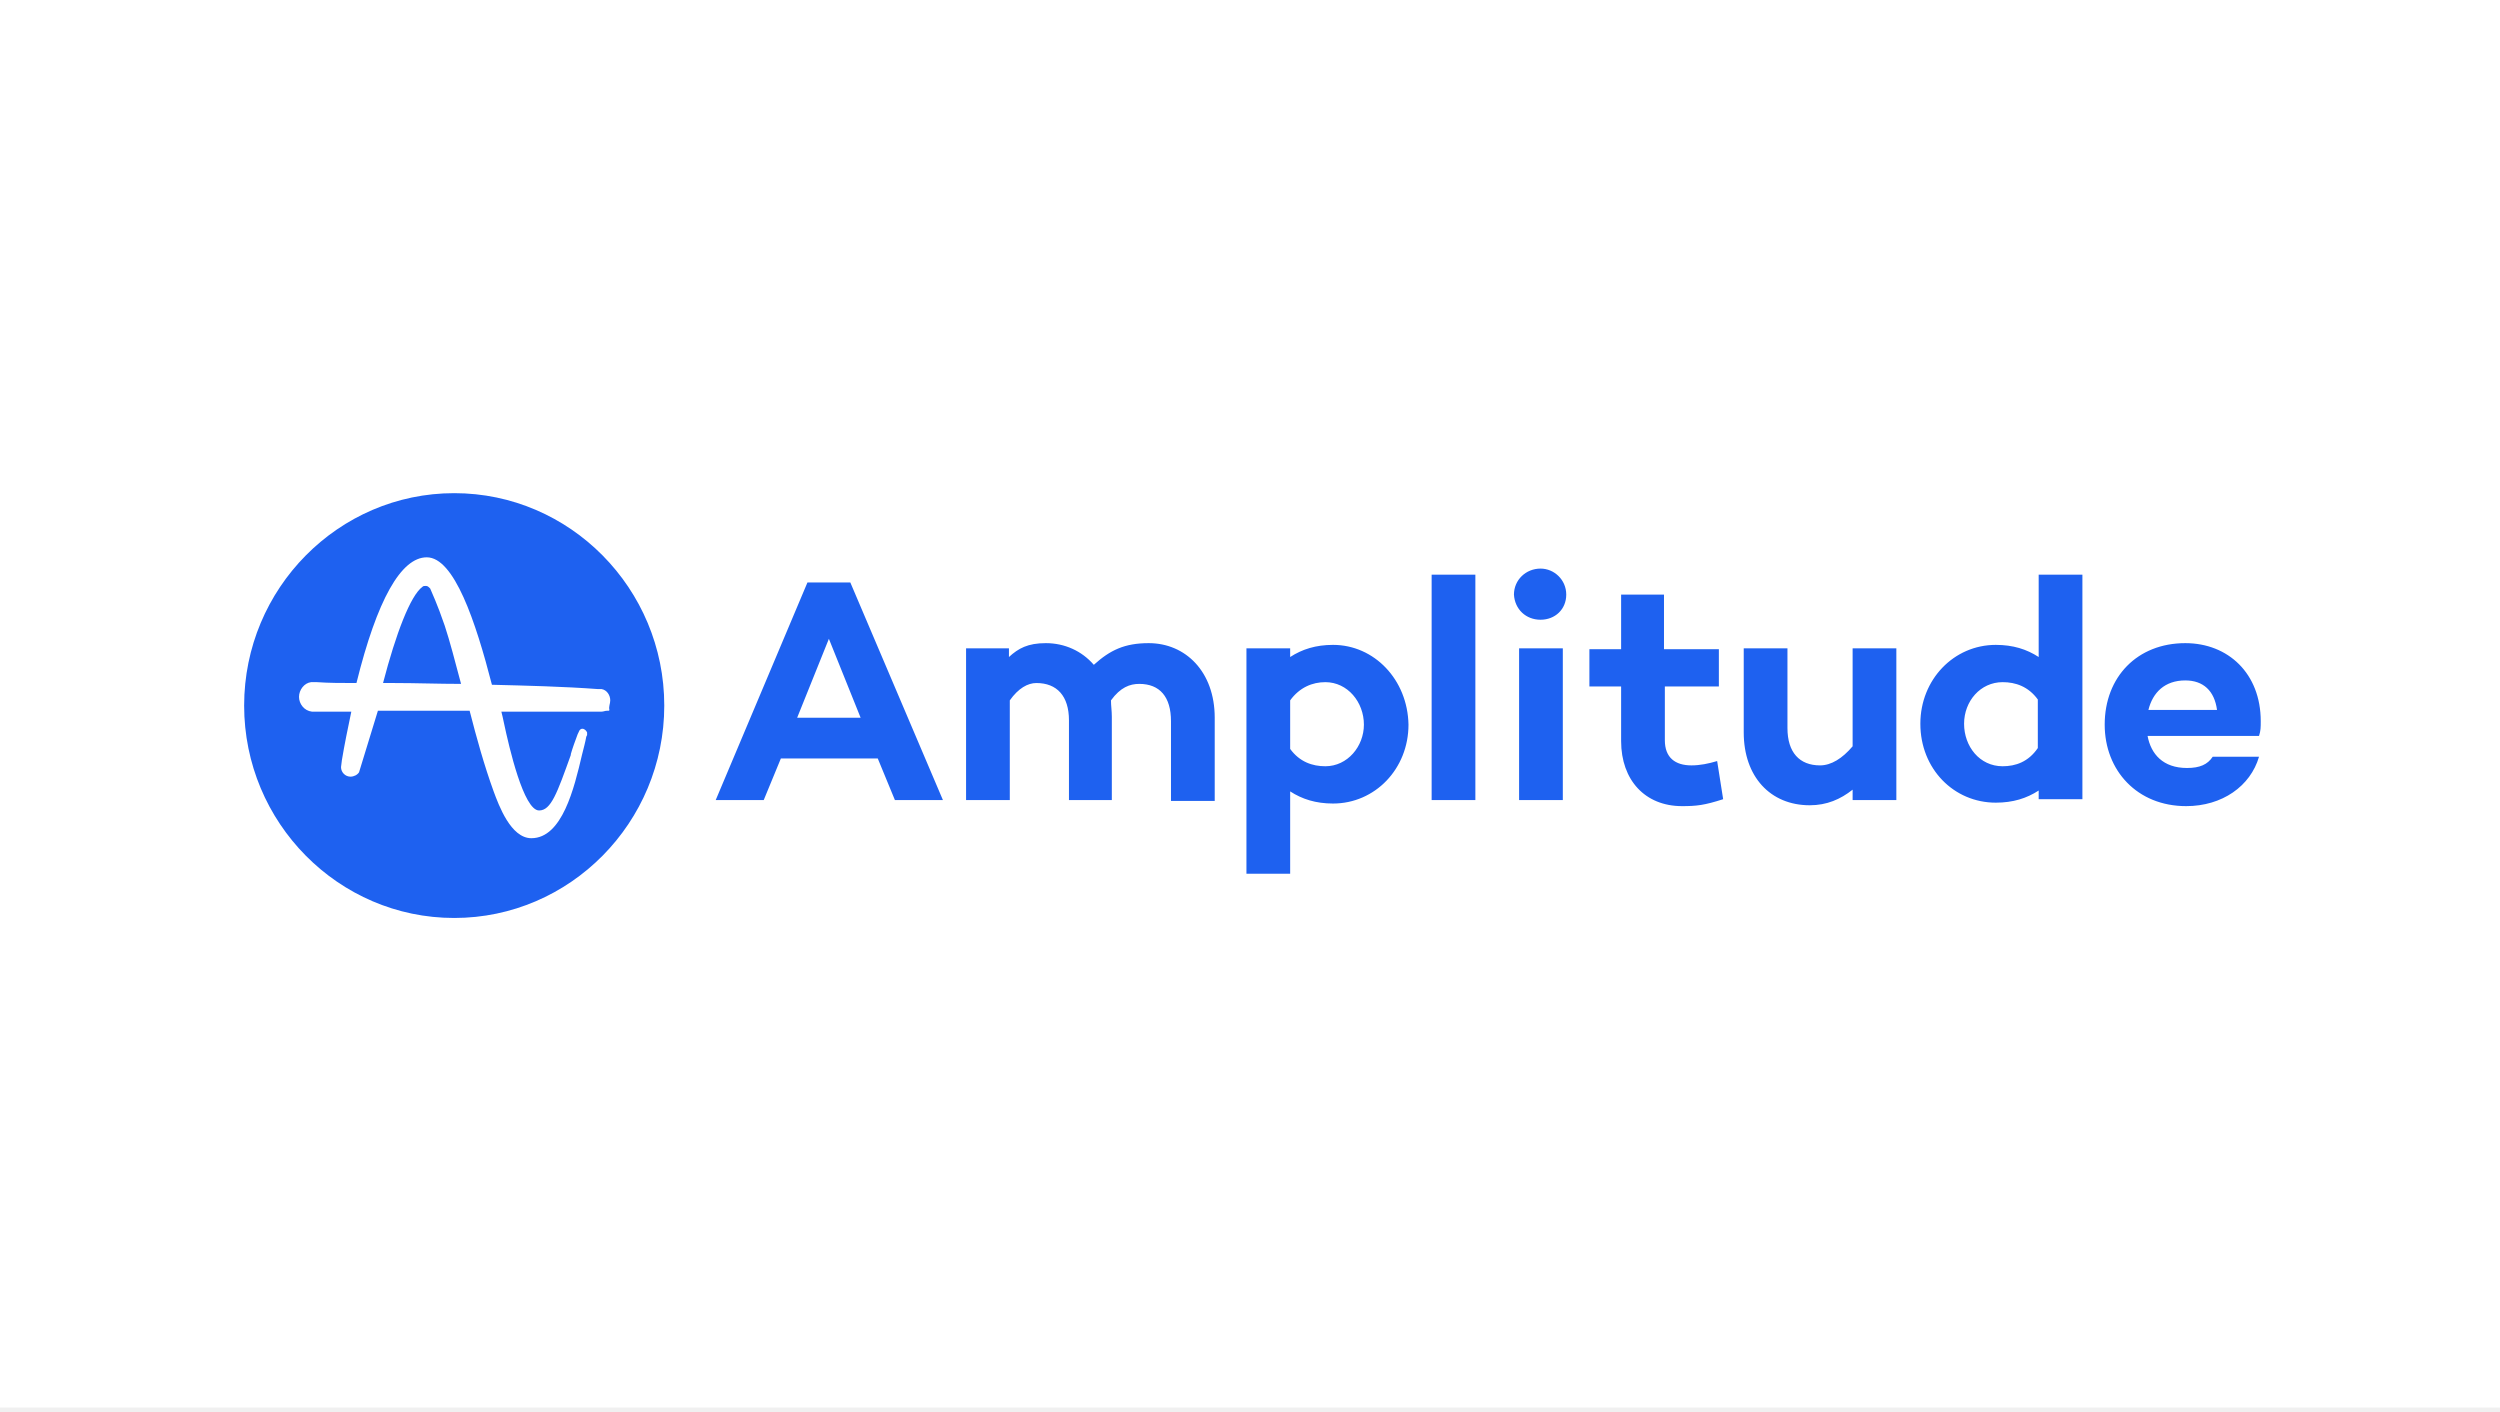
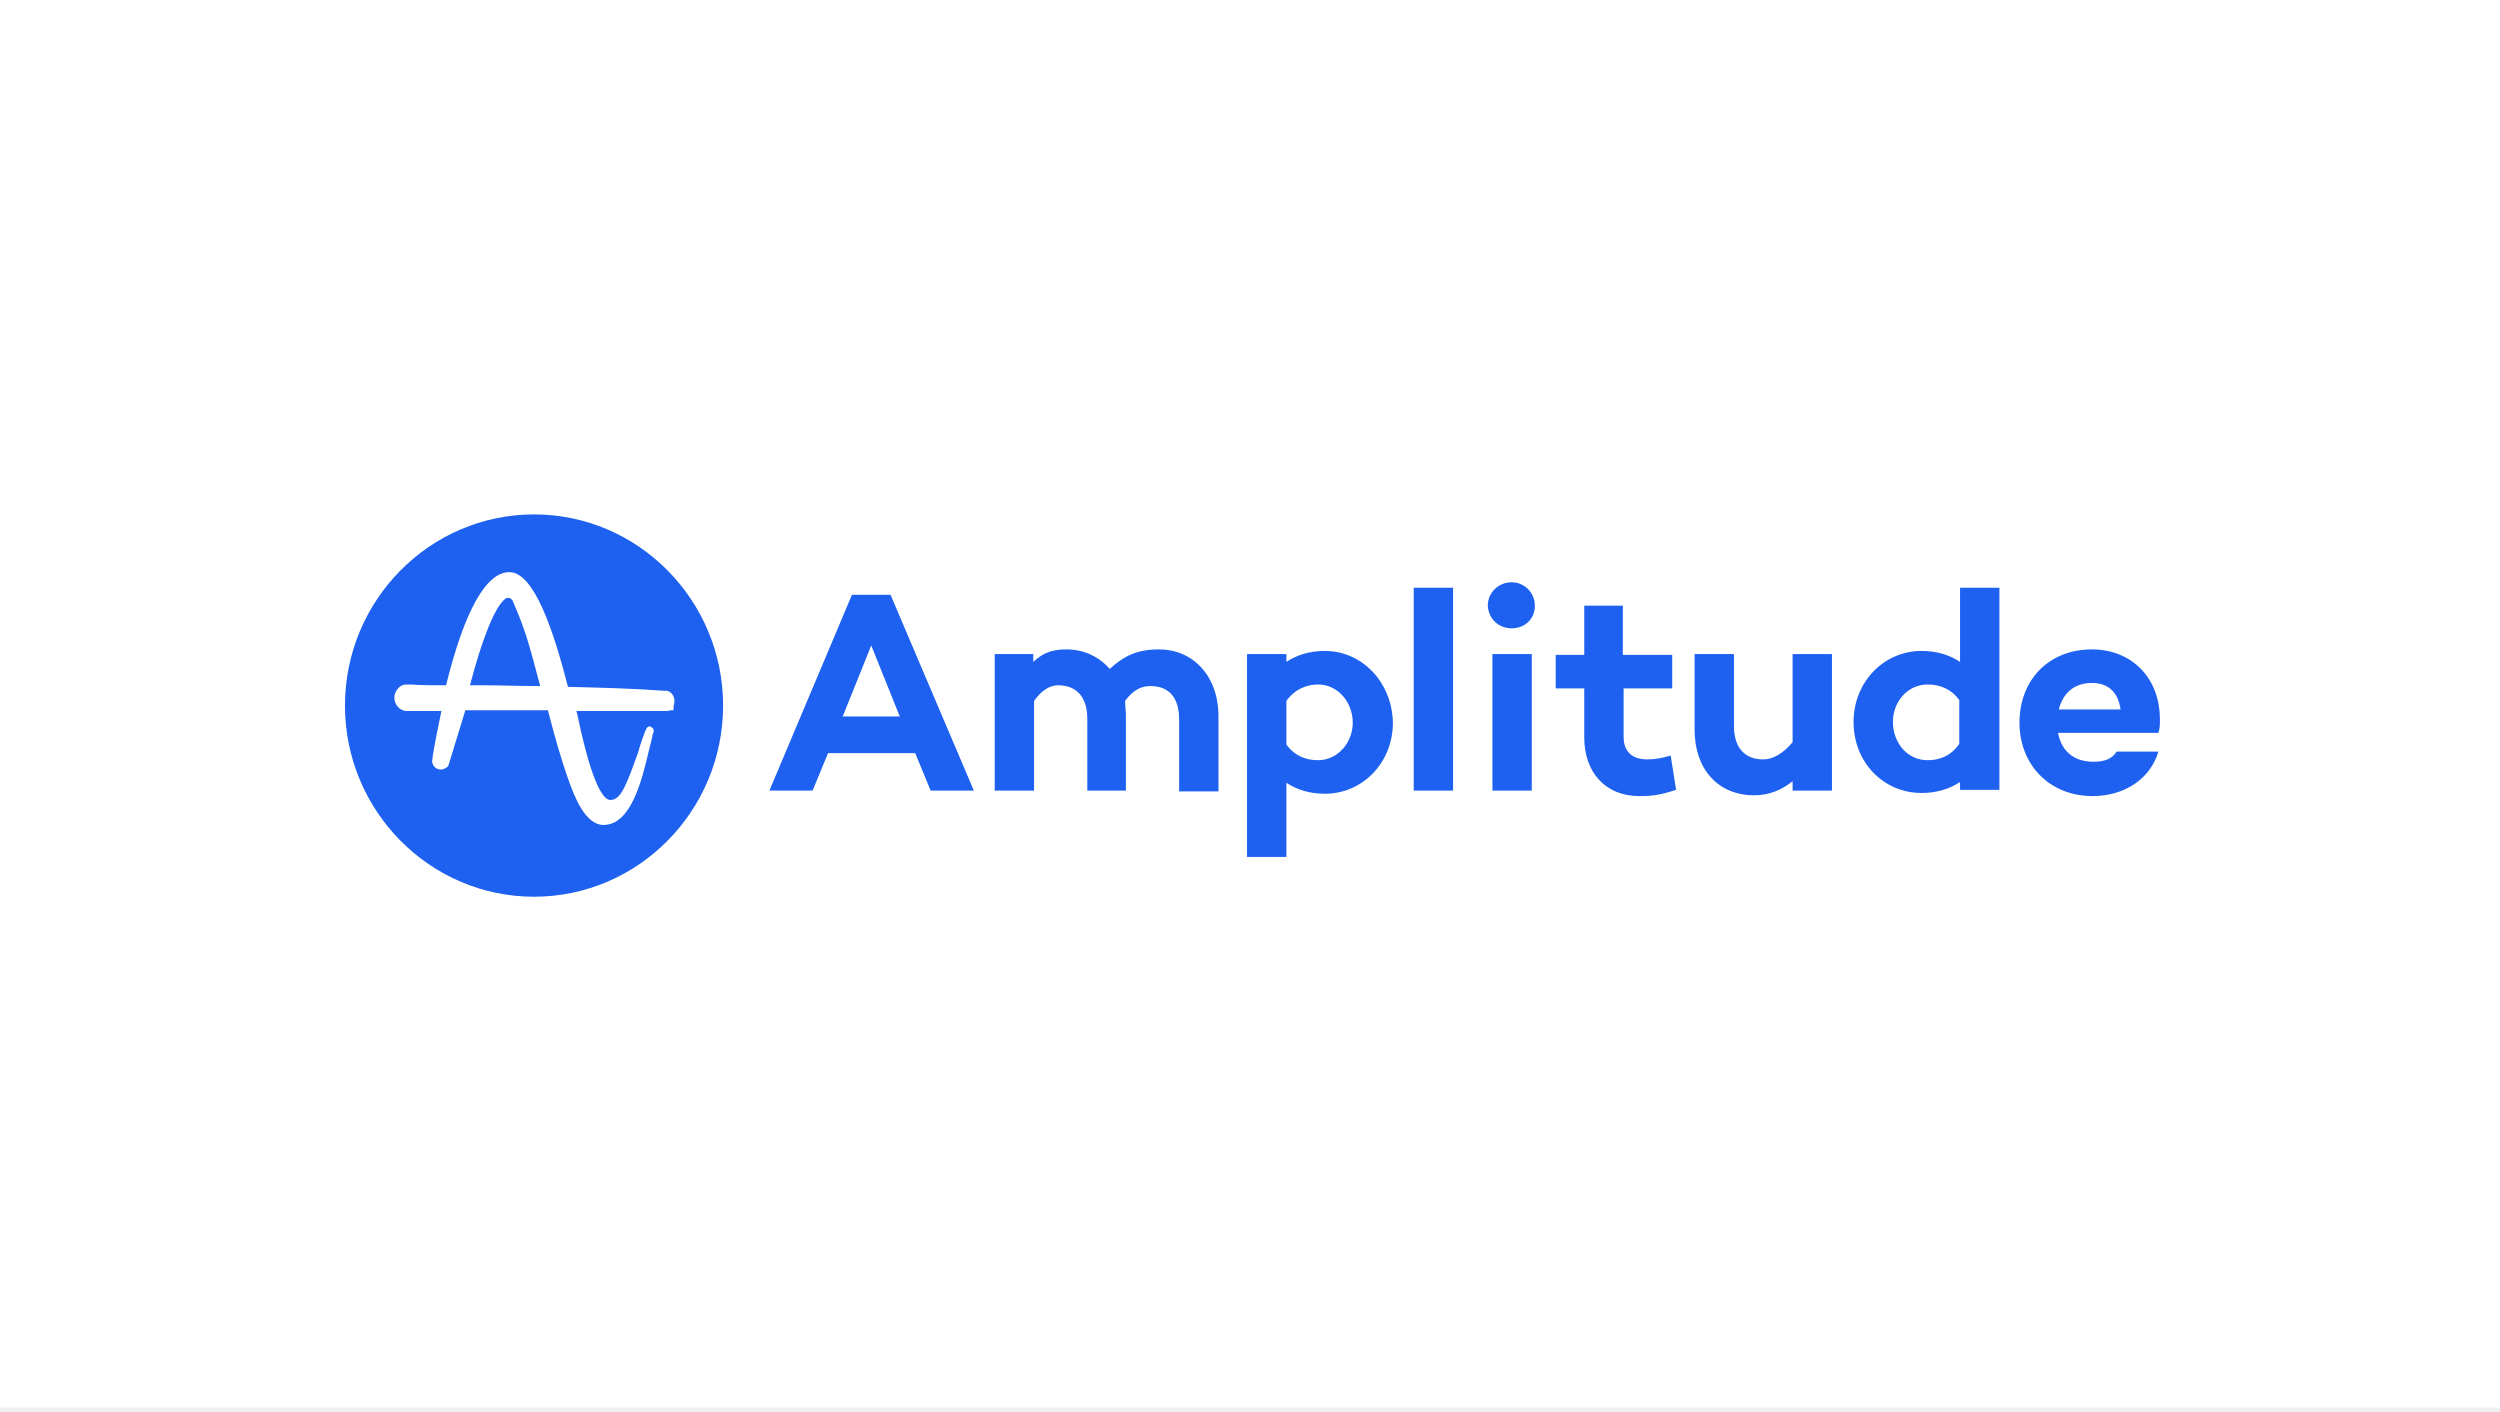
<svg xmlns="http://www.w3.org/2000/svg" width="512" height="289" viewBox="0 0 512 289" fill="none">
  <rect width="512" height="288.257" fill="white" />
  <g clip-path="url(#clip0_1_127)">
-     <path d="M91.089 128.165C92.143 131.361 93.196 135.445 94.426 140.061C89.86 140.061 85.119 139.884 80.729 139.884H78.446C81.08 129.763 84.066 121.951 86.524 120.176C86.699 119.998 86.875 119.998 87.226 119.998C87.577 119.998 87.753 120.176 88.104 120.531C88.455 121.418 89.509 123.549 91.089 128.165ZM136.042 144.5C136.042 168.469 116.726 188 93.021 188C69.316 188 50 168.469 50 144.5C50 120.531 69.316 101 93.021 101C116.726 101 136.042 120.531 136.042 144.5ZM124.979 143.435C124.979 142.369 124.277 141.304 123.223 141.127C123.048 141.127 123.048 141.127 122.872 141.127H122.521C115.321 140.594 107.771 140.416 100.747 140.239C97.411 127.278 93.021 114.139 87.402 114.139C82.134 114.139 77.217 122.839 73.003 139.884C70.018 139.884 67.384 139.884 64.926 139.706C64.75 139.706 64.574 139.706 64.574 139.706C64.048 139.706 63.696 139.706 63.696 139.706C62.292 139.884 61.238 141.304 61.238 142.724C61.238 144.145 62.292 145.565 63.872 145.743H71.949C71.247 149.116 70.545 152.49 70.018 155.686L69.842 157.106C69.842 158.171 70.72 159.059 71.774 159.059C72.476 159.059 73.179 158.704 73.53 158.171L77.393 145.565H96.181C97.586 151.069 99.167 156.751 101.098 162.078C102.152 164.918 104.61 171.665 108.824 171.665C115.146 171.665 117.604 161.367 119.185 154.62C119.536 153.2 119.887 151.957 120.063 150.892L120.238 150.537C120.238 150.359 120.238 150.182 120.238 150.004C120.062 149.649 119.887 149.471 119.536 149.294C119.009 149.116 118.658 149.471 118.482 150.004L118.307 150.359C117.78 151.78 117.253 153.2 116.902 154.443V154.62C114.092 162.433 112.863 165.984 110.405 165.984C107.244 165.984 104.259 153.022 103.205 148.051C103.03 147.163 102.854 146.453 102.679 145.743H123.223C123.574 145.743 123.926 145.565 124.277 145.565C124.277 145.565 124.277 145.565 124.452 145.565C124.452 145.565 124.452 145.565 124.628 145.565C124.628 145.565 124.804 145.565 124.804 145.388C124.628 144.678 124.979 144.145 124.979 143.435ZM179.765 155.331L183.277 163.853H193.11L174.146 119.288H165.366L146.577 163.853H156.411L159.923 155.331H179.765ZM176.253 146.986H163.259L169.756 130.829L176.253 146.986ZM235.253 131.716C230.336 131.716 227.351 133.137 224.015 136.155C221.557 133.314 218.045 131.716 214.182 131.716C210.494 131.716 208.562 132.782 206.631 134.557V132.782H197.851V163.853H206.807V143.435C208.563 140.949 210.494 139.884 212.25 139.884C216.464 139.884 218.923 142.547 218.923 147.518V163.853H227.702V146.808C227.702 145.565 227.527 144.5 227.527 143.435C229.458 140.771 231.39 140.061 233.321 140.061C237.536 140.061 239.818 142.724 239.818 147.696V164.031H248.774V146.986C248.774 137.576 242.804 131.716 235.253 131.716ZM273.006 132.071C269.494 132.071 266.685 132.959 264.226 134.557V132.782H255.271V178.945H264.226V162.078C266.685 163.676 269.494 164.563 273.006 164.563C281.61 164.563 288.458 157.461 288.458 148.406C288.283 139.173 281.435 132.071 273.006 132.071ZM271.426 156.929C268.792 156.929 266.158 156.041 264.226 153.378V143.435C266.158 140.771 268.792 139.706 271.426 139.706C275.991 139.706 279.327 143.79 279.327 148.406C279.327 152.845 275.991 156.929 271.426 156.929ZM302.155 117.69H293.199V163.853H302.155V117.69ZM315.5 126.922C318.485 126.922 320.768 124.792 320.768 121.773C320.768 118.755 318.31 116.447 315.5 116.447C312.515 116.447 310.057 118.755 310.057 121.773C310.232 124.792 312.515 126.922 315.5 126.922ZM311.11 132.782V163.853H320.065V132.782H311.11ZM351.673 155.863C349.917 156.396 348.161 156.751 346.405 156.751C343.068 156.751 340.961 155.153 340.961 151.602V140.594H352.024V132.959H340.786V121.773H332.006V132.959H325.509V140.594H332.006V151.78C332.006 159.769 336.923 165.096 344.473 165.096C347.458 165.096 349.039 164.918 352.902 163.676L351.673 155.863ZM388.372 132.782H379.417V152.845C377.31 155.331 375.027 156.751 372.744 156.751C368.53 156.751 366.071 154.088 366.071 149.116V132.782H357.116V150.004C357.116 159.059 362.56 164.918 370.637 164.918C374.149 164.918 376.958 163.676 379.417 161.722V163.853H388.372V132.782ZM426.476 117.69H417.521V134.557C415.063 132.959 412.253 132.071 408.741 132.071C400.137 132.071 393.289 139.173 393.289 148.229C393.289 157.461 400.137 164.386 408.741 164.386C412.253 164.386 415.063 163.498 417.521 161.9V163.676H426.476V117.69ZM410.146 156.929C405.405 156.929 402.244 152.845 402.244 148.229C402.244 143.612 405.58 139.706 410.146 139.706C412.78 139.706 415.414 140.594 417.345 143.257V153.2C415.414 156.041 412.78 156.929 410.146 156.929ZM463 147.696C463 137.931 456.327 131.716 447.548 131.716C437.714 131.716 431.042 138.641 431.042 148.406C431.042 157.816 437.714 165.096 447.723 165.096C455.098 165.096 460.893 161.012 462.649 154.976H453.167C452.113 156.573 450.533 157.284 447.899 157.284C442.982 157.284 440.524 154.443 439.821 150.714H462.649C463 149.649 463 148.939 463 147.696ZM447.548 139.351C451.235 139.351 453.518 141.482 454.045 145.388H439.997C440.875 141.837 443.333 139.351 447.548 139.351Z" fill="#1E61F0" />
+     <path d="M107.63 129.799C108.579 132.675 109.527 136.35 110.633 140.505C106.524 140.505 102.257 140.345 98.306 140.345H96.252C98.622 131.237 101.309 124.206 103.521 122.608C103.679 122.448 103.838 122.448 104.154 122.448C104.47 122.448 104.628 122.608 104.944 122.928C105.26 123.727 106.208 125.644 107.63 129.799ZM148.088 144.5C148.088 166.072 130.704 183.65 109.369 183.65C88.034 183.65 70.65 166.072 70.65 144.5C70.65 122.928 88.034 105.35 109.369 105.35C130.704 105.35 148.088 122.928 148.088 144.5ZM138.131 143.541C138.131 142.582 137.499 141.624 136.551 141.464C136.393 141.464 136.393 141.464 136.235 141.464H135.919C129.439 140.984 122.644 140.825 116.322 140.665C113.32 129 109.369 117.175 104.312 117.175C99.571 117.175 95.146 125.005 91.353 140.345C88.666 140.345 86.296 140.345 84.083 140.186C83.925 140.186 83.767 140.186 83.767 140.186C83.293 140.186 82.977 140.186 82.977 140.186C81.713 140.345 80.764 141.624 80.764 142.902C80.764 144.18 81.713 145.459 83.135 145.619H90.404C89.772 148.655 89.14 151.691 88.666 154.567L88.508 155.846C88.508 156.804 89.298 157.603 90.246 157.603C90.879 157.603 91.511 157.284 91.827 156.804L95.304 145.459H112.213C113.478 150.412 114.9 155.526 116.638 160.32C117.587 162.877 119.799 168.949 123.592 168.949C129.281 168.949 131.494 159.681 132.916 153.608C133.232 152.33 133.548 151.211 133.706 150.253L133.864 149.933C133.864 149.773 133.864 149.613 133.864 149.454C133.706 149.134 133.548 148.974 133.232 148.814C132.758 148.655 132.442 148.974 132.284 149.454L132.126 149.773C131.652 151.052 131.178 152.33 130.862 153.449V153.608C128.333 160.639 127.227 163.835 125.014 163.835C122.17 163.835 119.483 152.17 118.535 147.696C118.377 146.897 118.219 146.258 118.061 145.619H136.551C136.867 145.619 137.183 145.459 137.499 145.459C137.499 145.459 137.499 145.459 137.657 145.459C137.657 145.459 137.657 145.459 137.815 145.459C137.815 145.459 137.973 145.459 137.973 145.299C137.815 144.66 138.131 144.18 138.131 143.541ZM187.438 154.248L190.599 161.918H199.449L182.381 121.809H174.479L157.57 161.918H166.42L169.58 154.248H187.438ZM184.278 146.737H172.583L178.43 132.196L184.278 146.737ZM237.378 132.995C232.953 132.995 230.266 134.273 227.263 136.99C225.051 134.433 221.89 132.995 218.413 132.995C215.095 132.995 213.356 133.953 211.618 135.551V133.953H203.716V161.918H211.776V143.541C213.356 141.304 215.095 140.345 216.675 140.345C220.468 140.345 222.68 142.742 222.68 147.217V161.918H230.582V146.577C230.582 145.459 230.424 144.5 230.424 143.541C232.163 141.144 233.901 140.505 235.639 140.505C239.432 140.505 241.487 142.902 241.487 147.376V162.078H249.546V146.737C249.546 138.268 244.173 132.995 237.378 132.995ZM271.355 133.314C268.195 133.314 265.666 134.113 263.454 135.551V133.953H255.394V175.5H263.454V160.32C265.666 161.758 268.195 162.557 271.355 162.557C279.099 162.557 285.263 156.165 285.263 148.016C285.105 139.706 278.941 133.314 271.355 133.314ZM269.933 155.686C267.563 155.686 265.192 154.887 263.454 152.49V143.541C265.192 141.144 267.563 140.186 269.933 140.186C274.042 140.186 277.045 143.861 277.045 148.016C277.045 152.01 274.042 155.686 269.933 155.686ZM297.589 120.371H289.529V161.918H297.589V120.371ZM309.6 128.68C312.287 128.68 314.341 126.763 314.341 124.046C314.341 121.33 312.129 119.252 309.6 119.252C306.913 119.252 304.701 121.33 304.701 124.046C304.859 126.763 306.913 128.68 309.6 128.68ZM305.649 133.953V161.918H313.709V133.953H305.649ZM342.155 154.727C340.575 155.206 338.995 155.526 337.414 155.526C334.412 155.526 332.515 154.088 332.515 150.892V140.984H342.471V134.113H332.357V124.046H324.455V134.113H318.608V140.984H324.455V151.052C324.455 158.242 328.88 163.036 335.676 163.036C338.363 163.036 339.785 162.877 343.262 161.758L342.155 154.727ZM375.185 133.953H367.125V152.01C365.229 154.248 363.174 155.526 361.12 155.526C357.327 155.526 355.114 153.129 355.114 148.655V133.953H347.054V149.454C347.054 157.603 351.954 162.877 359.223 162.877C362.384 162.877 364.913 161.758 367.125 160V161.918H375.185V133.953ZM409.479 120.371H401.419V135.551C399.206 134.113 396.678 133.314 393.517 133.314C385.773 133.314 379.61 139.706 379.61 147.856C379.61 156.165 385.773 162.397 393.517 162.397C396.678 162.397 399.206 161.598 401.419 160.16V161.758H409.479V120.371ZM394.781 155.686C390.514 155.686 387.67 152.01 387.67 147.856C387.67 143.701 390.672 140.186 394.781 140.186C397.152 140.186 399.522 140.984 401.261 143.381V152.33C399.522 154.887 397.152 155.686 394.781 155.686ZM442.35 147.376C442.35 138.588 436.345 132.995 428.443 132.995C419.593 132.995 413.588 139.227 413.588 148.016C413.588 156.485 419.593 163.036 428.601 163.036C435.238 163.036 440.454 159.361 442.034 153.928H433.5C432.552 155.366 431.13 156.005 428.759 156.005C424.334 156.005 422.121 153.449 421.489 150.093H442.034C442.35 149.134 442.35 148.495 442.35 147.376ZM428.443 139.866C431.762 139.866 433.816 141.783 434.29 145.299H421.647C422.438 142.103 424.65 139.866 428.443 139.866Z" fill="#1E61F0" />
  </g>
  <defs>
    <clipPath id="clip0_1_127">
-       <rect width="413" height="87" fill="white" transform="translate(50 101)" />
+       <rect width="371.7" height="78.3" fill="white" transform="translate(70.65 105.35)" />
    </clipPath>
  </defs>
</svg>
